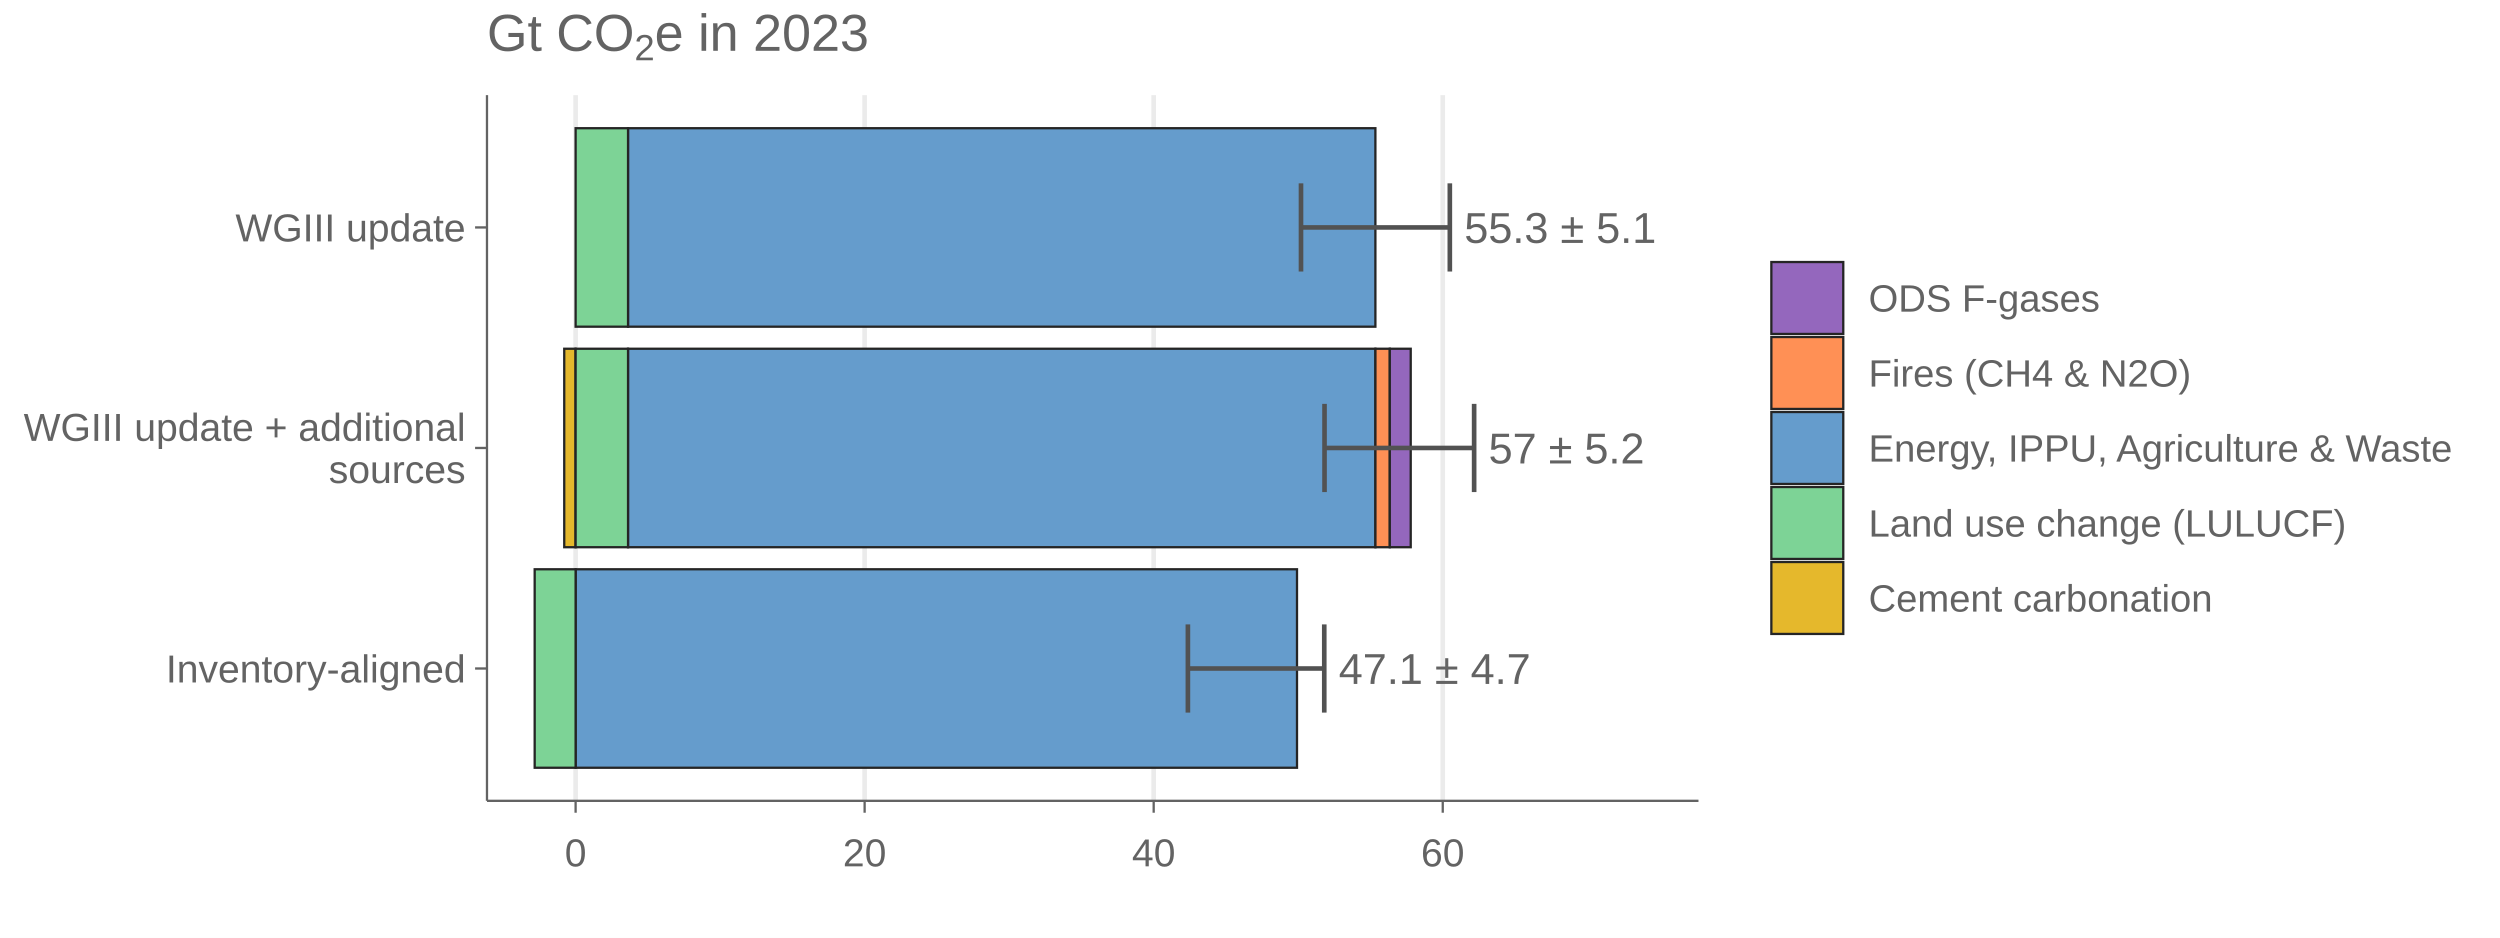
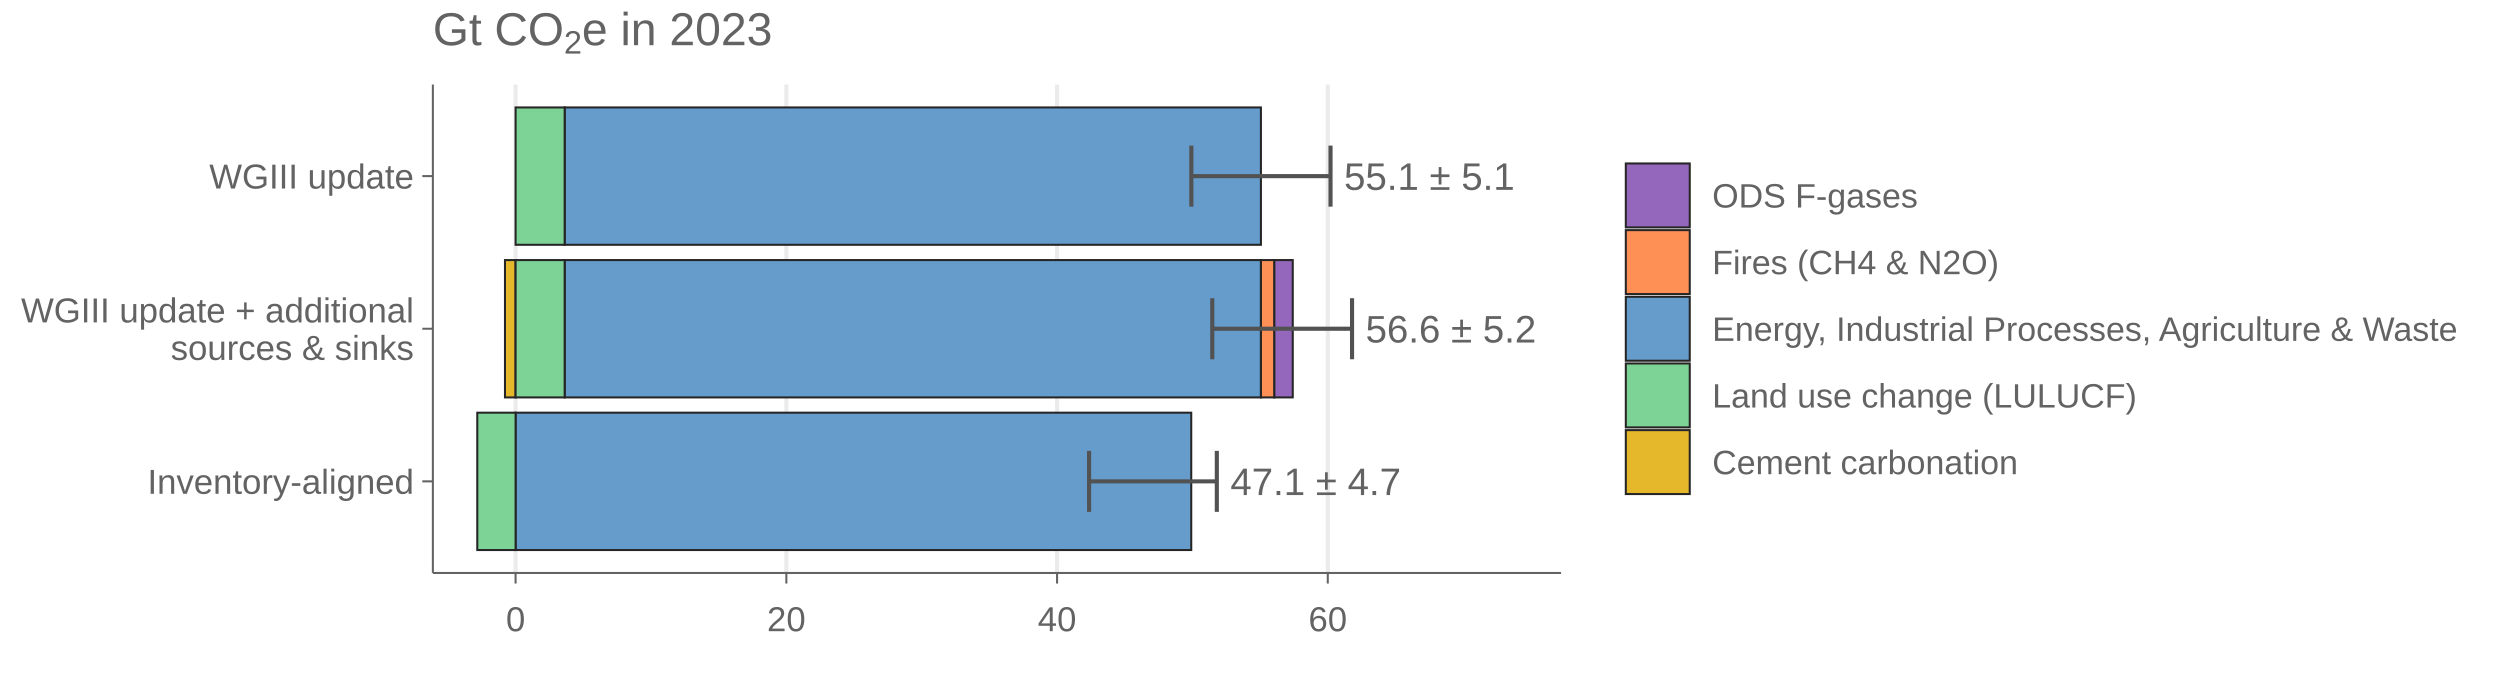
- <svg xmlns="http://www.w3.org/2000/svg" class="svglite" width="576.00pt" height="216.00pt" viewBox="0 0 576.00 216.00">
+ <svg xmlns="http://www.w3.org/2000/svg" class="svglite" width="648.00pt" height="180.00pt" viewBox="0 0 648.00 180.00">
  <defs>
    <style type="text/css">
    .svglite line, .svglite polyline, .svglite polygon, .svglite path, .svglite rect, .svglite circle {
      fill: none;
      stroke: #000000;
      stroke-linecap: round;
      stroke-linejoin: round;
      stroke-miterlimit: 10.00;
    }
    .svglite text {
      white-space: pre;
    }
  </style>
  </defs>
  <rect width="100%" height="100%" style="stroke: none; fill: #FFFFFF;" />
  <defs>
-     <clipPath id="cpMC4wMHw1NzYuMDB8MC4wMHwyMTYuMDA=">
-       <rect x="0.00" y="0.00" width="576.00" height="216.00" />
+     <clipPath id="cpMC4wMHw2NDguMDB8MC4wMHwxODAuMDA=">
+       <rect x="0.00" y="0.00" width="648.00" height="180.00" />
    </clipPath>
  </defs>
-   <g clip-path="url(#cpMC4wMHw1NzYuMDB8MC4wMHwyMTYuMDA=)">
-     <rect x="0.00" y="0.00" width="576.00" height="216.00" style="stroke-width: 1.07; stroke: #FFFFFF; fill: #FFFFFF;" />
+   <g clip-path="url(#cpMC4wMHw2NDguMDB8MC4wMHwxODAuMDA=)">
+     <rect x="0.00" y="0.00" width="648.00" height="180.00" style="stroke-width: 1.07; stroke: #FFFFFF; fill: #FFFFFF;" />
  </g>
  <defs>
-     <clipPath id="cpMTEyLjIwfDM5MS4zM3wyMS45MnwxODQuNTE=">
-       <rect x="112.20" y="21.92" width="279.13" height="162.59" />
+     <clipPath id="cpMTEyLjIwfDQwNC42MnwyMS45MnwxNDguNTE=">
+       <rect x="112.20" y="21.92" width="292.42" height="126.59" />
    </clipPath>
  </defs>
-   <g clip-path="url(#cpMTEyLjIwfDM5MS4zM3wyMS45MnwxODQuNTE=)">
-     <polyline points="132.62,184.51 132.62,21.92 " style="stroke-width: 1.07; stroke: #EBEBEB; stroke-linecap: butt;" />
-     <polyline points="199.21,184.51 199.21,21.92 " style="stroke-width: 1.07; stroke: #EBEBEB; stroke-linecap: butt;" />
-     <polyline points="265.81,184.51 265.81,21.92 " style="stroke-width: 1.07; stroke: #EBEBEB; stroke-linecap: butt;" />
-     <polyline points="332.41,184.51 332.41,21.92 " style="stroke-width: 1.07; stroke: #EBEBEB; stroke-linecap: butt;" />
-     <rect x="132.62" y="131.16" width="166.21" height="45.73" style="stroke-width: 0.53; stroke: #252525; stroke-linecap: butt; stroke-linejoin: miter; fill: #659CCC;" />
-     <rect x="123.19" y="131.16" width="9.43" height="45.73" style="stroke-width: 0.53; stroke: #252525; stroke-linecap: butt; stroke-linejoin: miter; fill: #7DD396;" />
-     <rect x="144.69" y="29.54" width="172.20" height="45.73" style="stroke-width: 0.53; stroke: #252525; stroke-linecap: butt; stroke-linejoin: miter; fill: #659CCC;" />
-     <rect x="132.62" y="29.54" width="12.08" height="45.73" style="stroke-width: 0.53; stroke: #252525; stroke-linecap: butt; stroke-linejoin: miter; fill: #7DD396;" />
-     <rect x="130.00" y="80.35" width="2.61" height="45.73" style="stroke-width: 0.53; stroke: #252525; stroke-linecap: butt; stroke-linejoin: miter; fill: #E5B82C;" />
-     <rect x="144.69" y="80.35" width="172.20" height="45.73" style="stroke-width: 0.53; stroke: #252525; stroke-linecap: butt; stroke-linejoin: miter; fill: #659CCC;" />
-     <rect x="316.90" y="80.35" width="3.31" height="45.73" style="stroke-width: 0.53; stroke: #252525; stroke-linecap: butt; stroke-linejoin: miter; fill: #FF9055;" />
-     <rect x="132.62" y="80.35" width="12.08" height="45.73" style="stroke-width: 0.53; stroke: #252525; stroke-linecap: butt; stroke-linejoin: miter; fill: #7DD396;" />
-     <rect x="320.21" y="80.35" width="4.82" height="45.73" style="stroke-width: 0.53; stroke: #252525; stroke-linecap: butt; stroke-linejoin: miter; fill: #9467BD;" />
-     <polyline points="305.11,164.18 305.11,143.86 " style="stroke-width: 1.07; stroke: #525252; stroke-linecap: butt;" />
-     <polyline points="305.11,154.02 273.69,154.02 " style="stroke-width: 1.07; stroke: #525252; stroke-linecap: butt;" />
-     <polyline points="273.69,164.18 273.69,143.86 " style="stroke-width: 1.07; stroke: #525252; stroke-linecap: butt;" />
-     <polyline points="334.04,62.56 334.04,42.24 " style="stroke-width: 1.07; stroke: #525252; stroke-linecap: butt;" />
-     <polyline points="334.04,52.40 299.75,52.40 " style="stroke-width: 1.07; stroke: #525252; stroke-linecap: butt;" />
-     <polyline points="299.75,62.56 299.75,42.24 " style="stroke-width: 1.07; stroke: #525252; stroke-linecap: butt;" />
-     <polyline points="339.64,113.37 339.64,93.05 " style="stroke-width: 1.07; stroke: #525252; stroke-linecap: butt;" />
-     <polyline points="339.64,103.21 305.17,103.21 " style="stroke-width: 1.07; stroke: #525252; stroke-linecap: butt;" />
-     <polyline points="305.17,113.37 305.17,93.05 " style="stroke-width: 1.07; stroke: #525252; stroke-linecap: butt;" />
-     <text x="308.44" y="157.58" style="font-size: 9.96px;fill: #636363; font-family: &quot;Arial&quot;;" textLength="44.20px" lengthAdjust="spacingAndGlyphs">47.1 ± 4.7</text>
-     <text x="337.37" y="55.97" style="font-size: 9.96px;fill: #636363; font-family: &quot;Arial&quot;;" textLength="44.20px" lengthAdjust="spacingAndGlyphs">55.3 ± 5.1</text>
-     <text x="342.97" y="106.78" style="font-size: 9.96px;fill: #636363; font-family: &quot;Arial&quot;;" textLength="35.90px" lengthAdjust="spacingAndGlyphs">57 ± 5.2</text>
+   <g clip-path="url(#cpMTEyLjIwfDQwNC42MnwyMS45MnwxNDguNTE=)">
+     <polyline points="133.64,148.51 133.64,21.92 " style="stroke-width: 1.07; stroke: #EBEBEB; stroke-linecap: butt;" />
+     <polyline points="203.82,148.51 203.82,21.92 " style="stroke-width: 1.07; stroke: #EBEBEB; stroke-linecap: butt;" />
+     <polyline points="273.99,148.51 273.99,21.92 " style="stroke-width: 1.07; stroke: #EBEBEB; stroke-linecap: butt;" />
+     <polyline points="344.16,148.51 344.16,21.92 " style="stroke-width: 1.07; stroke: #EBEBEB; stroke-linecap: butt;" />
+     <rect x="133.64" y="106.97" width="175.13" height="35.60" style="stroke-width: 0.53; stroke: #252525; stroke-linecap: butt; stroke-linejoin: miter; fill: #659CCC;" />
+     <rect x="123.71" y="106.97" width="9.93" height="35.60" style="stroke-width: 0.53; stroke: #252525; stroke-linecap: butt; stroke-linejoin: miter; fill: #7DD396;" />
+     <rect x="146.36" y="27.85" width="180.47" height="35.60" style="stroke-width: 0.53; stroke: #252525; stroke-linecap: butt; stroke-linejoin: miter; fill: #659CCC;" />
+     <rect x="133.64" y="27.85" width="12.72" height="35.60" style="stroke-width: 0.53; stroke: #252525; stroke-linecap: butt; stroke-linejoin: miter; fill: #7DD396;" />
+     <rect x="130.89" y="67.41" width="2.75" height="35.60" style="stroke-width: 0.53; stroke: #252525; stroke-linecap: butt; stroke-linejoin: miter; fill: #E5B82C;" />
+     <rect x="146.36" y="67.41" width="180.47" height="35.60" style="stroke-width: 0.53; stroke: #252525; stroke-linecap: butt; stroke-linejoin: miter; fill: #659CCC;" />
+     <rect x="326.84" y="67.41" width="3.49" height="35.60" style="stroke-width: 0.53; stroke: #252525; stroke-linecap: butt; stroke-linejoin: miter; fill: #FF9055;" />
+     <rect x="133.64" y="67.41" width="12.72" height="35.60" style="stroke-width: 0.53; stroke: #252525; stroke-linecap: butt; stroke-linejoin: miter; fill: #7DD396;" />
+     <rect x="330.32" y="67.41" width="4.76" height="35.60" style="stroke-width: 0.53; stroke: #252525; stroke-linecap: butt; stroke-linejoin: miter; fill: #9467BD;" />
+     <polyline points="315.40,132.68 315.40,116.86 " style="stroke-width: 1.07; stroke: #525252; stroke-linecap: butt;" />
+     <polyline points="315.40,124.77 282.29,124.77 " style="stroke-width: 1.07; stroke: #525252; stroke-linecap: butt;" />
+     <polyline points="282.29,132.68 282.29,116.86 " style="stroke-width: 1.07; stroke: #525252; stroke-linecap: butt;" />
+     <polyline points="344.87,53.56 344.87,37.74 " style="stroke-width: 1.07; stroke: #525252; stroke-linecap: butt;" />
+     <polyline points="344.87,45.65 308.80,45.65 " style="stroke-width: 1.07; stroke: #525252; stroke-linecap: butt;" />
+     <polyline points="308.80,53.56 308.80,37.74 " style="stroke-width: 1.07; stroke: #525252; stroke-linecap: butt;" />
+     <polyline points="350.45,93.12 350.45,77.30 " style="stroke-width: 1.07; stroke: #525252; stroke-linecap: butt;" />
+     <polyline points="350.45,85.21 314.22,85.21 " style="stroke-width: 1.07; stroke: #525252; stroke-linecap: butt;" />
+     <polyline points="314.22,93.12 314.22,77.30 " style="stroke-width: 1.07; stroke: #525252; stroke-linecap: butt;" />
+     <text x="318.91" y="128.33" style="font-size: 9.96px;fill: #636363; font-family: &quot;Arial&quot;;" textLength="44.20px" lengthAdjust="spacingAndGlyphs">47.1 ± 4.7</text>
+     <text x="348.38" y="49.22" style="font-size: 9.96px;fill: #636363; font-family: &quot;Arial&quot;;" textLength="44.20px" lengthAdjust="spacingAndGlyphs">55.1 ± 5.1</text>
+     <text x="353.96" y="88.78" style="font-size: 9.96px;fill: #636363; font-family: &quot;Arial&quot;;" textLength="44.20px" lengthAdjust="spacingAndGlyphs">56.6 ± 5.2</text>
  </g>
-   <g clip-path="url(#cpMC4wMHw1NzYuMDB8MC4wMHwyMTYuMDA=)">
-     <polyline points="112.20,184.51 112.20,21.92 " style="stroke-width: 0.53; stroke: #636363; stroke-linecap: butt;" />
-     <text x="107.27" y="157.24" text-anchor="end" style="font-size: 9.00px;fill: #636363; font-family: &quot;Arial&quot;;" textLength="69.03px" lengthAdjust="spacingAndGlyphs">Inventory-aligned</text>
-     <text x="107.27" y="101.57" text-anchor="end" style="font-size: 9.00px;fill: #636363; font-family: &quot;Arial&quot;;" textLength="101.79px" lengthAdjust="spacingAndGlyphs">WGIII update + additional</text>
-     <text x="107.27" y="111.29" text-anchor="end" style="font-size: 9.00px;fill: #636363; font-family: &quot;Arial&quot;;" textLength="31.51px" lengthAdjust="spacingAndGlyphs">sources</text>
-     <text x="107.27" y="55.62" text-anchor="end" style="font-size: 9.00px;fill: #636363; font-family: &quot;Arial&quot;;" textLength="53.01px" lengthAdjust="spacingAndGlyphs">WGIII update</text>
-     <polyline points="109.46,154.02 112.20,154.02 " style="stroke-width: 0.53; stroke: #636363; stroke-linecap: butt;" />
-     <polyline points="109.46,103.21 112.20,103.21 " style="stroke-width: 0.53; stroke: #636363; stroke-linecap: butt;" />
-     <polyline points="109.46,52.40 112.20,52.40 " style="stroke-width: 0.53; stroke: #636363; stroke-linecap: butt;" />
-     <polyline points="112.20,184.51 391.33,184.51 " style="stroke-width: 0.53; stroke: #636363; stroke-linecap: butt;" />
-     <polyline points="132.62,187.25 132.62,184.51 " style="stroke-width: 0.53; stroke: #636363; stroke-linecap: butt;" />
-     <polyline points="199.21,187.25 199.21,184.51 " style="stroke-width: 0.53; stroke: #636363; stroke-linecap: butt;" />
-     <polyline points="265.81,187.25 265.81,184.51 " style="stroke-width: 0.53; stroke: #636363; stroke-linecap: butt;" />
-     <polyline points="332.41,187.25 332.41,184.51 " style="stroke-width: 0.53; stroke: #636363; stroke-linecap: butt;" />
-     <text x="132.62" y="199.61" text-anchor="middle" style="font-size: 9.00px;fill: #636363; font-family: &quot;Arial&quot;;" textLength="5.00px" lengthAdjust="spacingAndGlyphs">0</text>
-     <text x="199.21" y="199.61" text-anchor="middle" style="font-size: 9.00px;fill: #636363; font-family: &quot;Arial&quot;;" textLength="10.01px" lengthAdjust="spacingAndGlyphs">20</text>
-     <text x="265.81" y="199.61" text-anchor="middle" style="font-size: 9.00px;fill: #636363; font-family: &quot;Arial&quot;;" textLength="10.01px" lengthAdjust="spacingAndGlyphs">40</text>
-     <text x="332.41" y="199.61" text-anchor="middle" style="font-size: 9.00px;fill: #636363; font-family: &quot;Arial&quot;;" textLength="10.01px" lengthAdjust="spacingAndGlyphs">60</text>
-     <rect x="402.28" y="54.53" width="168.24" height="97.36" style="stroke-width: 1.07; stroke: none; fill: #FFFFFF;" />
-     <rect x="408.12" y="60.37" width="16.57" height="16.57" style="stroke-width: 0.53; stroke: #252525; stroke-linecap: butt; stroke-linejoin: miter; fill: #9467BD;" />
-     <rect x="408.12" y="77.65" width="16.57" height="16.57" style="stroke-width: 0.53; stroke: #252525; stroke-linecap: butt; stroke-linejoin: miter; fill: #FF9055;" />
-     <rect x="408.12" y="94.93" width="16.57" height="16.57" style="stroke-width: 0.53; stroke: #252525; stroke-linecap: butt; stroke-linejoin: miter; fill: #659CCC;" />
-     <rect x="408.12" y="112.21" width="16.57" height="16.57" style="stroke-width: 0.53; stroke: #252525; stroke-linecap: butt; stroke-linejoin: miter; fill: #7DD396;" />
-     <rect x="408.12" y="129.49" width="16.57" height="16.57" style="stroke-width: 0.53; stroke: #252525; stroke-linecap: butt; stroke-linejoin: miter; fill: #E5B82C;" />
-     <text x="430.52" y="71.80" style="font-size: 8.80px;fill: #636363; font-family: &quot;Arial&quot;;" textLength="53.30px" lengthAdjust="spacingAndGlyphs">ODS F-gases</text>
-     <text x="430.52" y="89.08" style="font-size: 8.80px;fill: #636363; font-family: &quot;Arial&quot;;" textLength="74.31px" lengthAdjust="spacingAndGlyphs">Fires (CH4 &amp; N2O)</text>
-     <text x="430.52" y="106.36" style="font-size: 8.80px;fill: #636363; font-family: &quot;Arial&quot;;" textLength="134.52px" lengthAdjust="spacingAndGlyphs">Energy, IPPU, Agriculture &amp; Waste</text>
-     <text x="430.52" y="123.64" style="font-size: 8.80px;fill: #636363; font-family: &quot;Arial&quot;;" textLength="110.07px" lengthAdjust="spacingAndGlyphs">Land use change (LULUCF)</text>
-     <text x="430.52" y="140.92" style="font-size: 8.80px;fill: #636363; font-family: &quot;Arial&quot;;" textLength="79.26px" lengthAdjust="spacingAndGlyphs">Cement carbonation</text>
+   <g clip-path="url(#cpMC4wMHw2NDguMDB8MC4wMHwxODAuMDA=)">
+     <polyline points="112.20,148.51 112.20,21.92 " style="stroke-width: 0.53; stroke: #636363; stroke-linecap: butt;" />
+     <text x="107.27" y="127.99" text-anchor="end" style="font-size: 9.00px;fill: #636363; font-family: &quot;Arial&quot;;" textLength="69.03px" lengthAdjust="spacingAndGlyphs">Inventory-aligned</text>
+     <text x="107.27" y="83.57" text-anchor="end" style="font-size: 9.00px;fill: #636363; font-family: &quot;Arial&quot;;" textLength="101.79px" lengthAdjust="spacingAndGlyphs">WGIII update + additional</text>
+     <text x="107.27" y="93.29" text-anchor="end" style="font-size: 9.00px;fill: #636363; font-family: &quot;Arial&quot;;" textLength="63.01px" lengthAdjust="spacingAndGlyphs">sources &amp; sinks</text>
+     <text x="107.27" y="48.87" text-anchor="end" style="font-size: 9.00px;fill: #636363; font-family: &quot;Arial&quot;;" textLength="53.01px" lengthAdjust="spacingAndGlyphs">WGIII update</text>
+     <polyline points="109.46,124.77 112.20,124.77 " style="stroke-width: 0.53; stroke: #636363; stroke-linecap: butt;" />
+     <polyline points="109.46,85.21 112.20,85.21 " style="stroke-width: 0.53; stroke: #636363; stroke-linecap: butt;" />
+     <polyline points="109.46,45.65 112.20,45.65 " style="stroke-width: 0.53; stroke: #636363; stroke-linecap: butt;" />
+     <polyline points="112.20,148.51 404.62,148.51 " style="stroke-width: 0.53; stroke: #636363; stroke-linecap: butt;" />
+     <polyline points="133.64,151.25 133.64,148.51 " style="stroke-width: 0.53; stroke: #636363; stroke-linecap: butt;" />
+     <polyline points="203.82,151.25 203.82,148.51 " style="stroke-width: 0.53; stroke: #636363; stroke-linecap: butt;" />
+     <polyline points="273.99,151.25 273.99,148.51 " style="stroke-width: 0.53; stroke: #636363; stroke-linecap: butt;" />
+     <polyline points="344.16,151.25 344.16,148.51 " style="stroke-width: 0.53; stroke: #636363; stroke-linecap: butt;" />
+     <text x="133.64" y="163.61" text-anchor="middle" style="font-size: 9.00px;fill: #636363; font-family: &quot;Arial&quot;;" textLength="5.00px" lengthAdjust="spacingAndGlyphs">0</text>
+     <text x="203.82" y="163.61" text-anchor="middle" style="font-size: 9.00px;fill: #636363; font-family: &quot;Arial&quot;;" textLength="10.01px" lengthAdjust="spacingAndGlyphs">20</text>
+     <text x="273.99" y="163.61" text-anchor="middle" style="font-size: 9.00px;fill: #636363; font-family: &quot;Arial&quot;;" textLength="10.01px" lengthAdjust="spacingAndGlyphs">40</text>
+     <text x="344.16" y="163.61" text-anchor="middle" style="font-size: 9.00px;fill: #636363; font-family: &quot;Arial&quot;;" textLength="10.01px" lengthAdjust="spacingAndGlyphs">60</text>
+     <rect x="415.58" y="36.53" width="226.94" height="97.36" style="stroke-width: 1.07; stroke: none; fill: #FFFFFF;" />
+     <rect x="421.41" y="42.37" width="16.57" height="16.57" style="stroke-width: 0.53; stroke: #252525; stroke-linecap: butt; stroke-linejoin: miter; fill: #9467BD;" />
+     <rect x="421.41" y="59.65" width="16.57" height="16.57" style="stroke-width: 0.53; stroke: #252525; stroke-linecap: butt; stroke-linejoin: miter; fill: #FF9055;" />
+     <rect x="421.41" y="76.93" width="16.57" height="16.57" style="stroke-width: 0.53; stroke: #252525; stroke-linecap: butt; stroke-linejoin: miter; fill: #659CCC;" />
+     <rect x="421.41" y="94.21" width="16.57" height="16.57" style="stroke-width: 0.53; stroke: #252525; stroke-linecap: butt; stroke-linejoin: miter; fill: #7DD396;" />
+     <rect x="421.41" y="111.49" width="16.57" height="16.57" style="stroke-width: 0.53; stroke: #252525; stroke-linecap: butt; stroke-linejoin: miter; fill: #E5B82C;" />
+     <text x="443.81" y="53.80" style="font-size: 8.80px;fill: #636363; font-family: &quot;Arial&quot;;" textLength="53.30px" lengthAdjust="spacingAndGlyphs">ODS F-gases</text>
+     <text x="443.81" y="71.08" style="font-size: 8.80px;fill: #636363; font-family: &quot;Arial&quot;;" textLength="74.31px" lengthAdjust="spacingAndGlyphs">Fires (CH4 &amp; N2O)</text>
+     <text x="443.81" y="88.36" style="font-size: 8.80px;fill: #636363; font-family: &quot;Arial&quot;;" textLength="193.23px" lengthAdjust="spacingAndGlyphs">Energy, Industrial Processes, Agriculture &amp; Waste</text>
+     <text x="443.81" y="105.64" style="font-size: 8.80px;fill: #636363; font-family: &quot;Arial&quot;;" textLength="110.07px" lengthAdjust="spacingAndGlyphs">Land use change (LULUCF)</text>
+     <text x="443.81" y="122.92" style="font-size: 8.80px;fill: #636363; font-family: &quot;Arial&quot;;" textLength="79.26px" lengthAdjust="spacingAndGlyphs">Cement carbonation</text>
    <text x="112.20" y="11.71" style="font-size: 12.00px;fill: #636363; font-family: &quot;Arial&quot;;" textLength="12.67px" lengthAdjust="spacingAndGlyphs">Gt</text>
    <text x="124.87" y="11.71" style="font-size: 12.00px;fill: #636363; font-family: &quot;Arial&quot;;" textLength="3.29px" lengthAdjust="spacingAndGlyphs"> </text>
    <text x="128.16" y="11.71" style="font-size: 12.00px;fill: #636363; font-family: &quot;Arial&quot;;" textLength="8.67px" lengthAdjust="spacingAndGlyphs">C</text>
    <text x="136.83" y="11.71" style="font-size: 12.00px;fill: #636363; font-family: &quot;Arial&quot;;" textLength="9.34px" lengthAdjust="spacingAndGlyphs">O</text>
    <text x="146.17" y="13.89" style="font-size: 8.40px;fill: #636363; font-family: &quot;Arial&quot;;" textLength="4.67px" lengthAdjust="spacingAndGlyphs">2</text>
    <text x="150.83" y="11.71" style="font-size: 12.00px;fill: #636363; font-family: &quot;Arial&quot;;" textLength="49.38px" lengthAdjust="spacingAndGlyphs">e in 2023</text>
  </g>
</svg>
